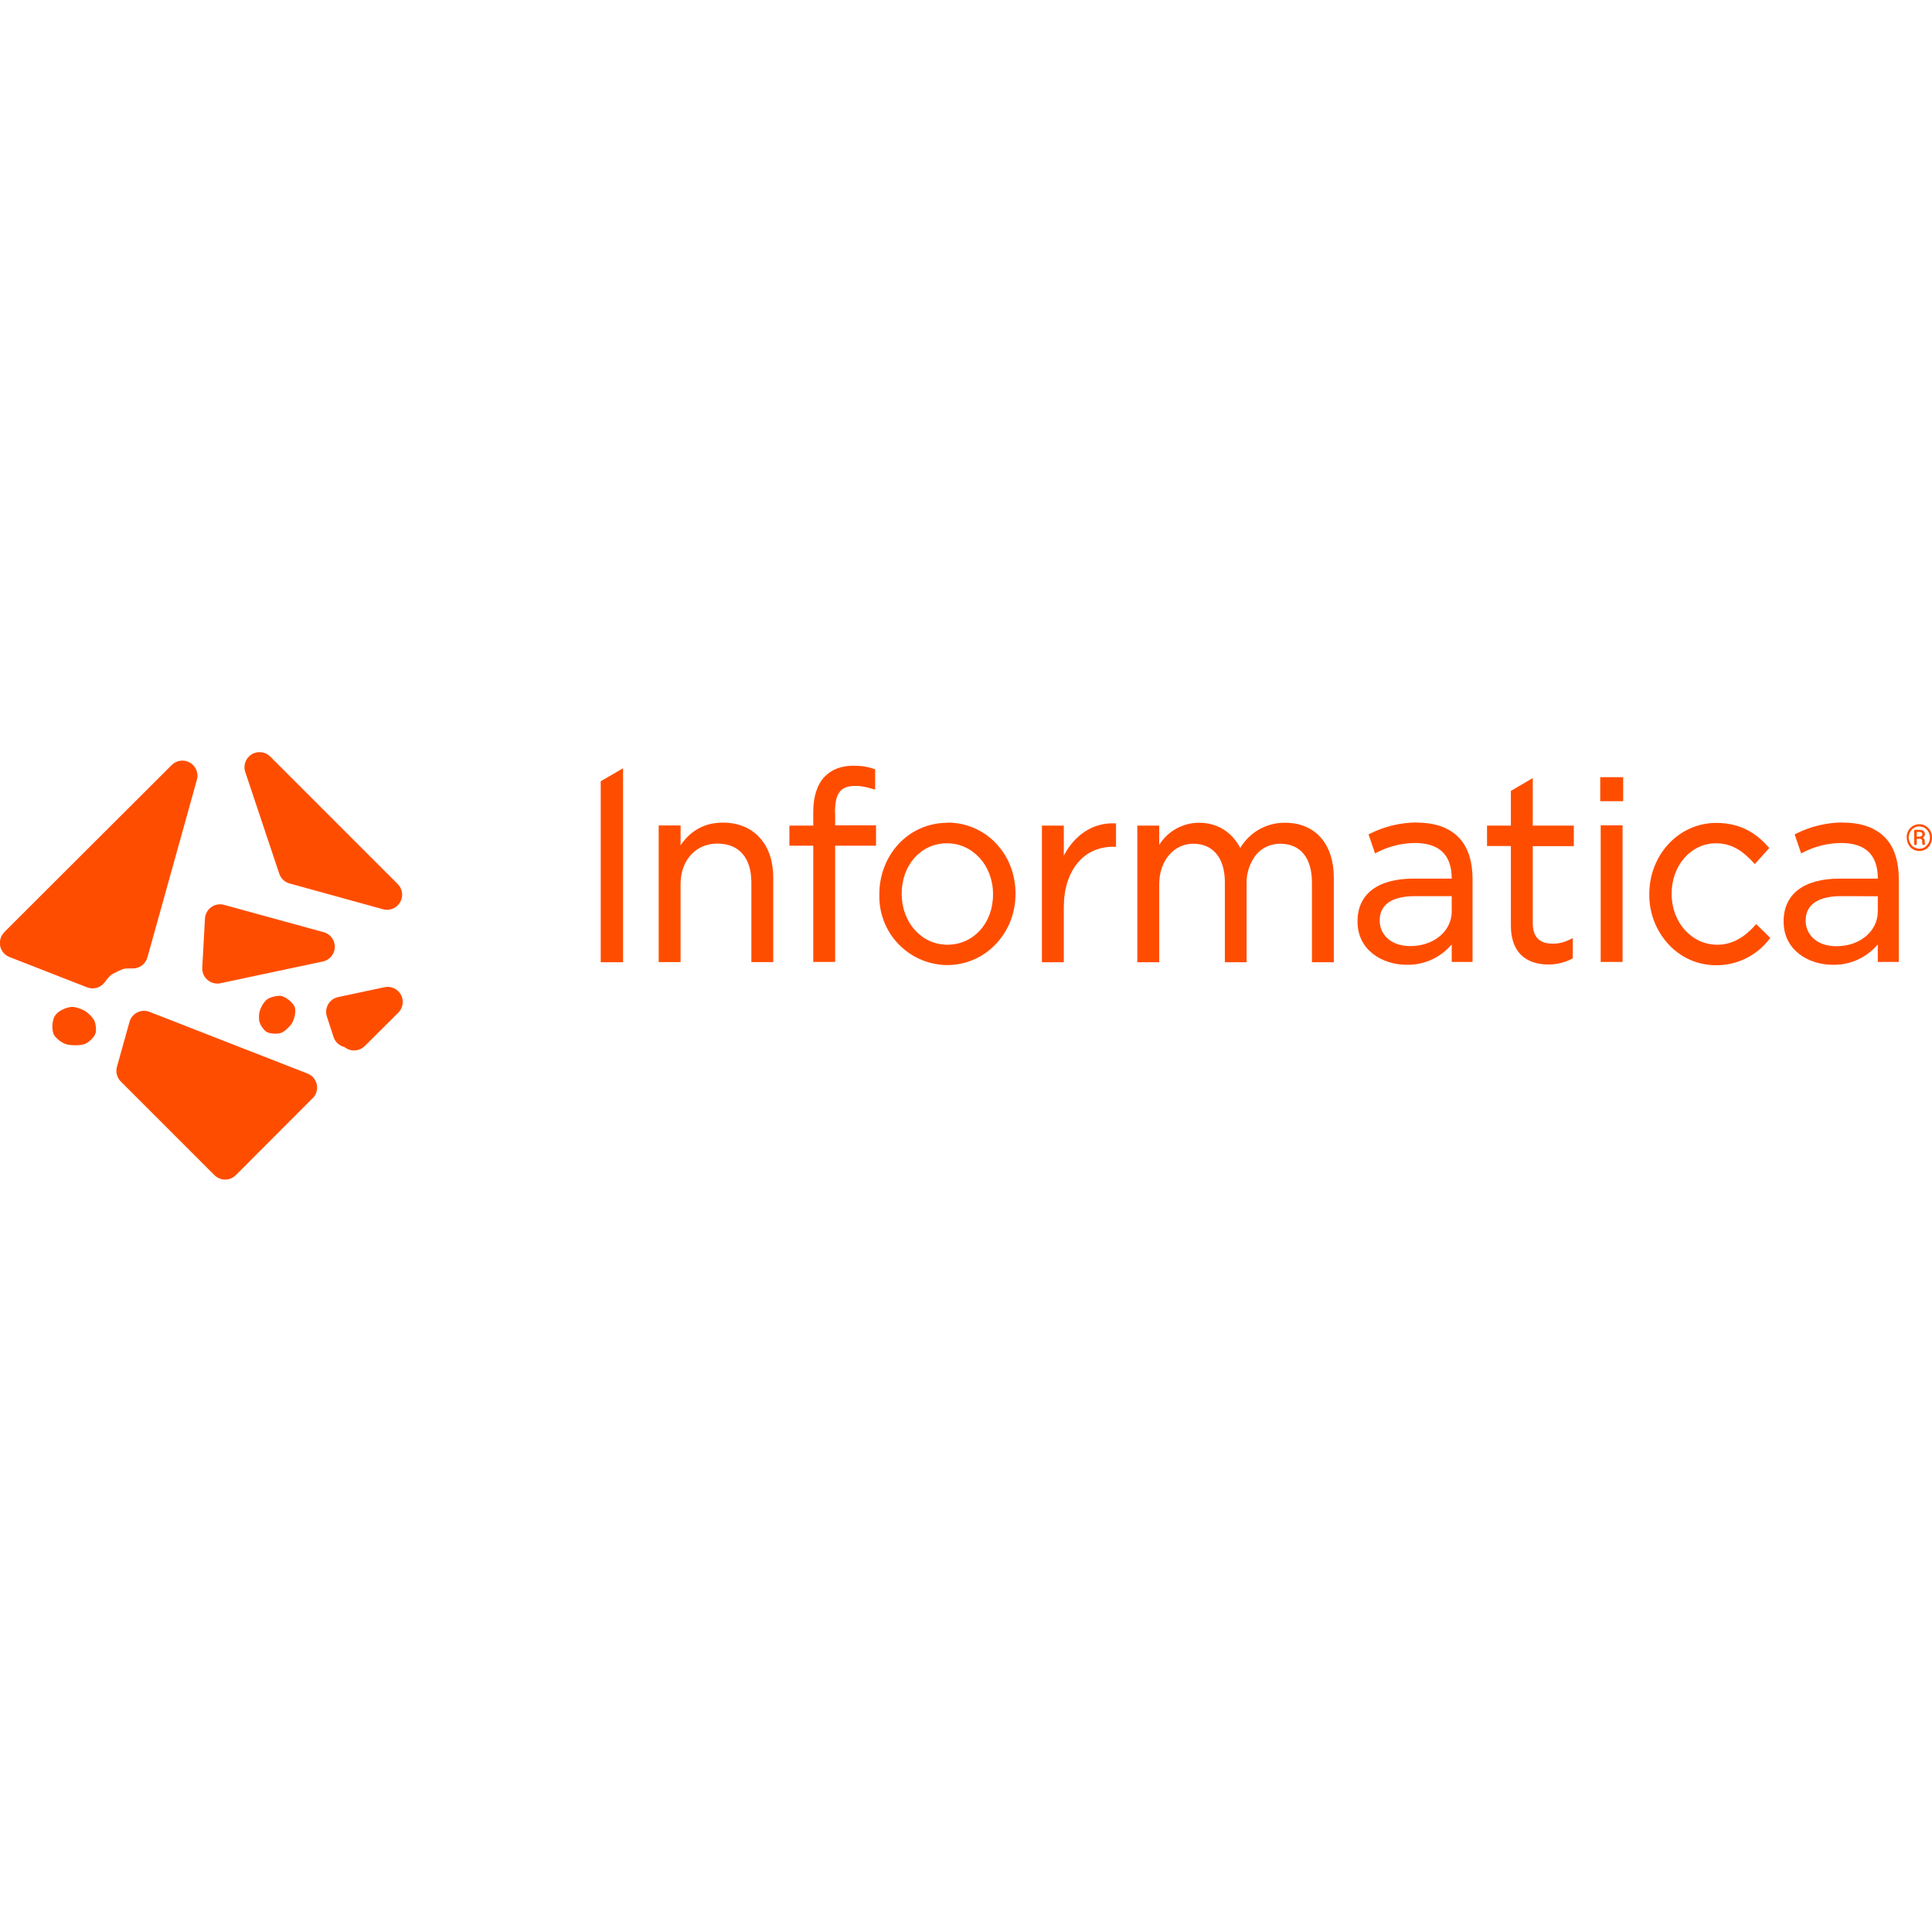
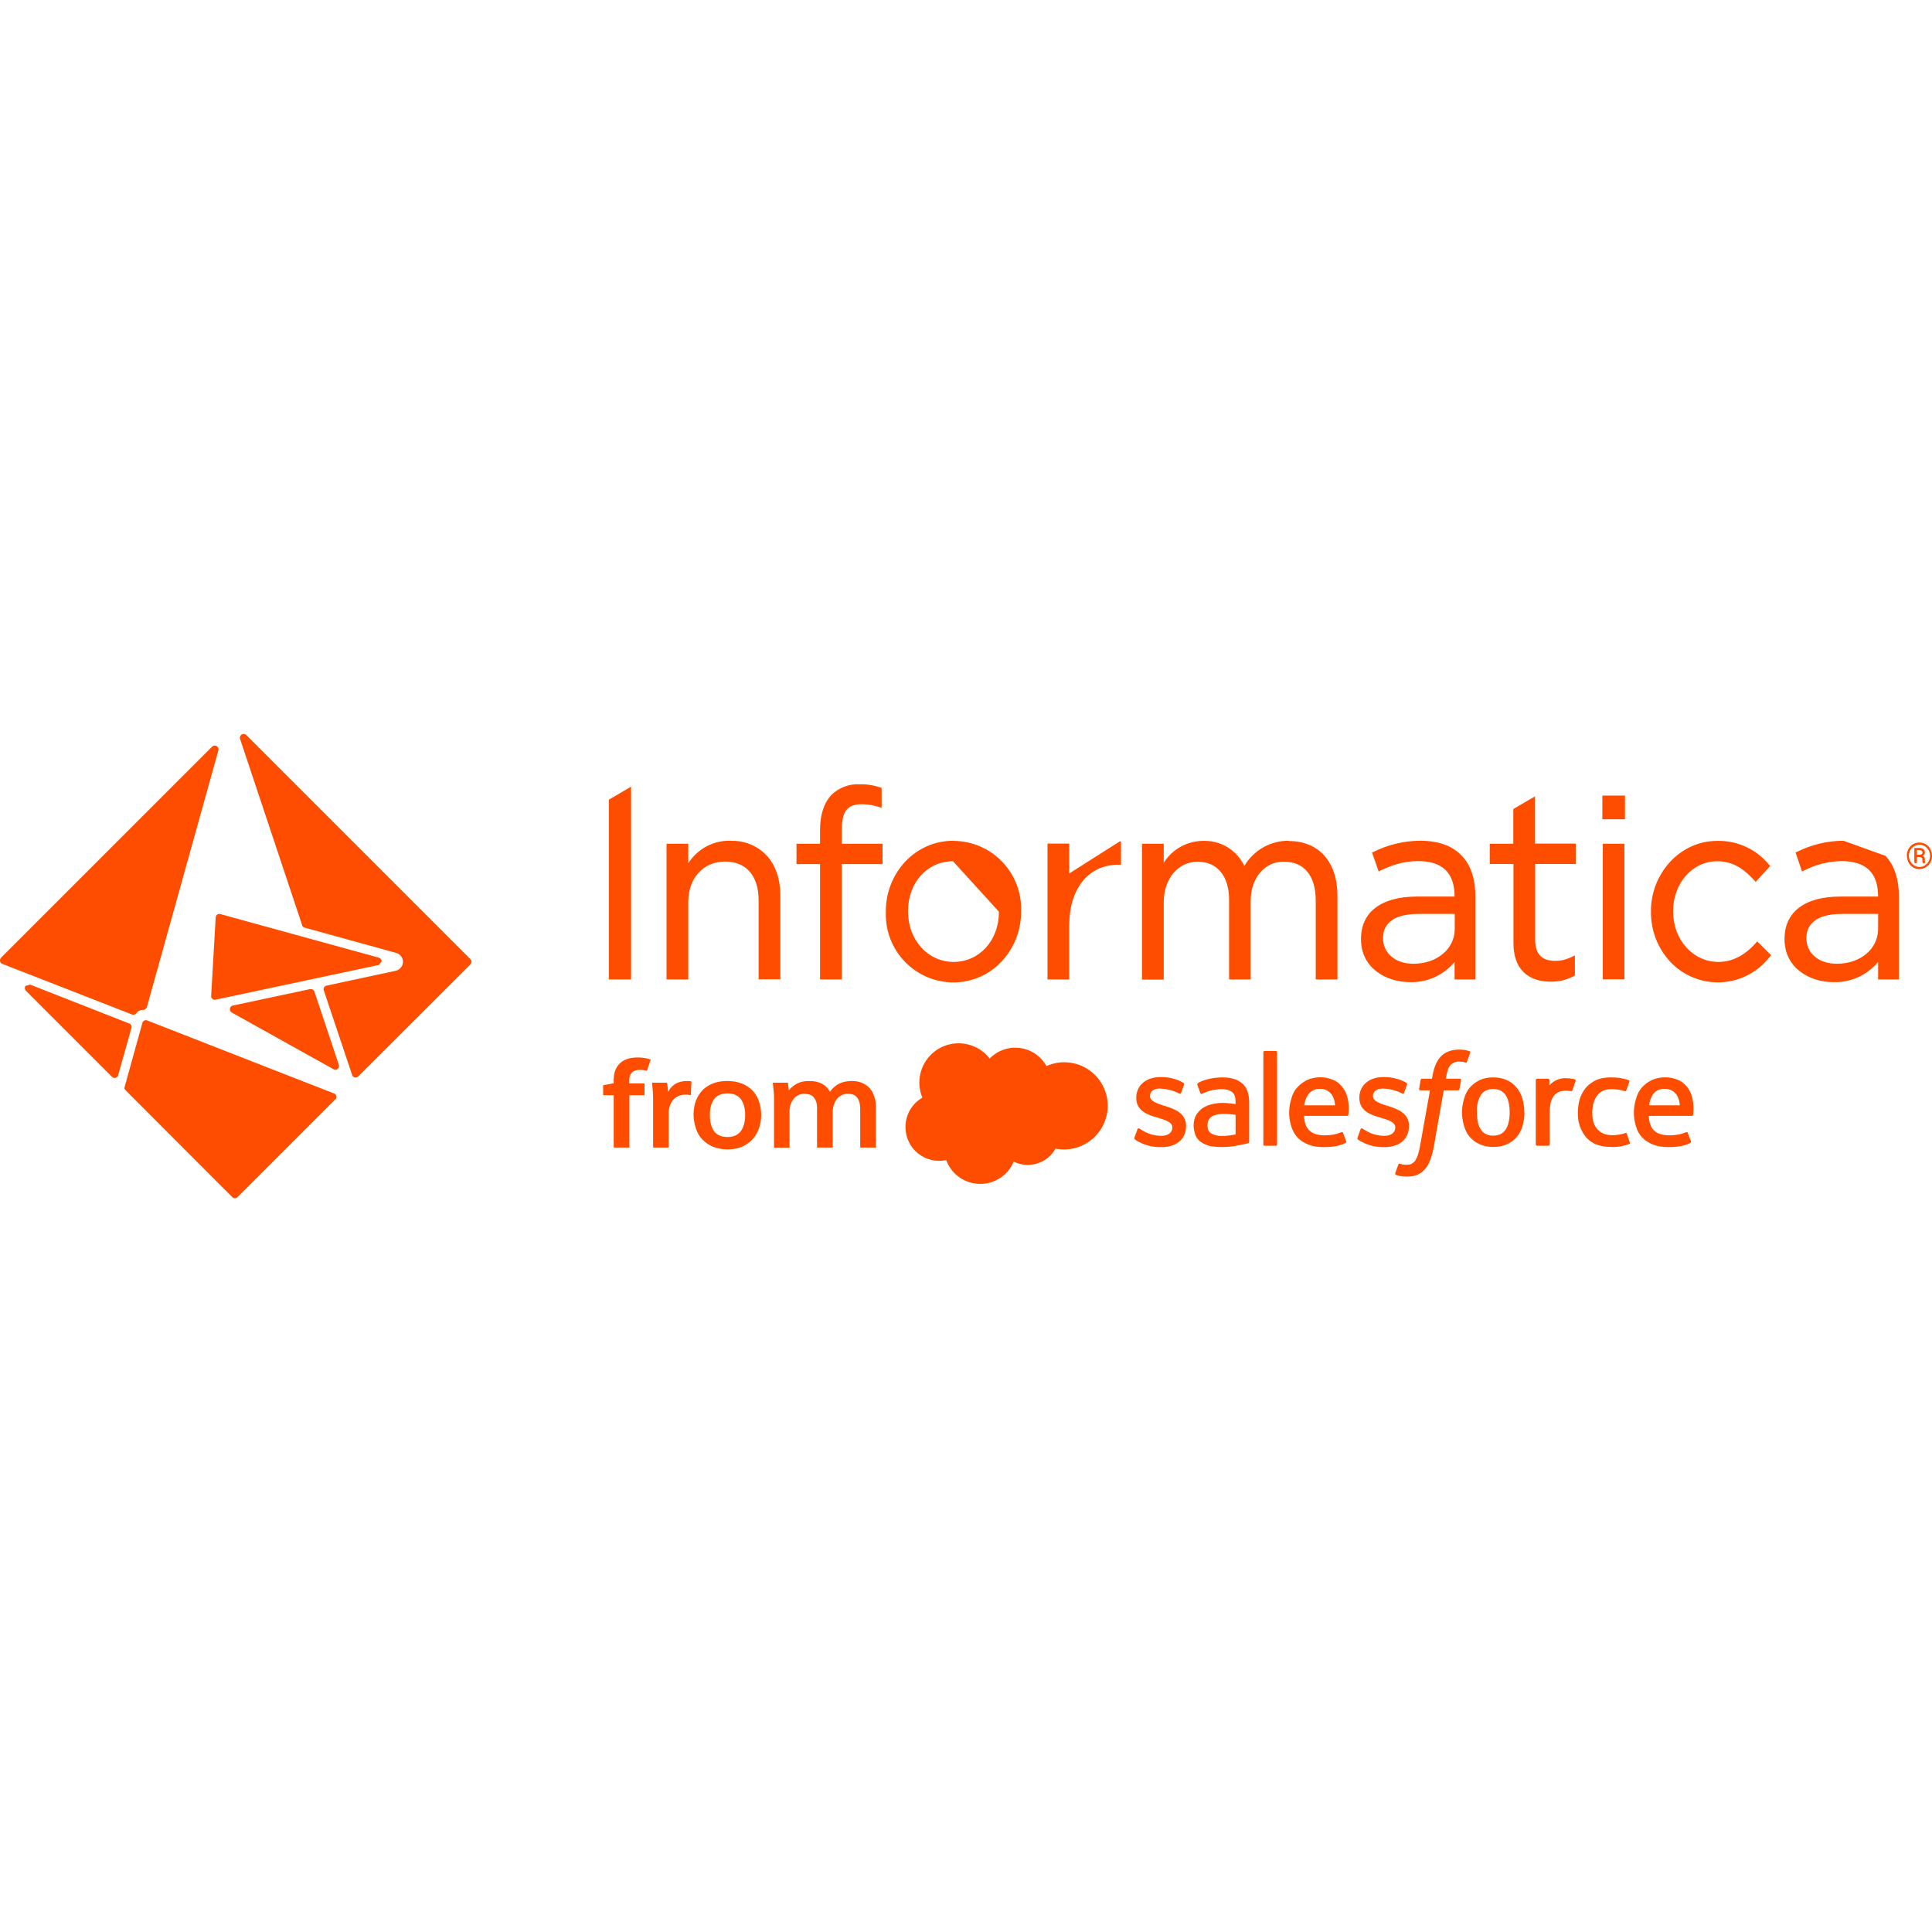
<svg xmlns="http://www.w3.org/2000/svg" viewBox="0 0 128 128">
-   <path fill="#ff4d00" d="M17.17 67.17c.03-.33.3-.78.5-.94.23-.18.72-.28.95-.25.26.04.8.42.91.75.11.32-.06.99-.32 1.24-.1.09-.3.34-.56.45-.17.09-.75.1-1.02-.07a1.4 1.4 0 0 1-.45-.68 2 2 0 0 1-.01-.5m5.8 2.3-.1-.07-.17-.07a1 1 0 0 1-.6-.62l-.44-1.35a1 1 0 0 1 .74-1.3l3.05-.65a1 1 0 0 1 .92 1.7l-2.2 2.19a1 1 0 0 1-1.2.17M18.5 57.88l-2.24-6.7a1 1 0 0 1 1.67-1.03l8.4 8.4a1 1 0 0 1-.99 1.68l-6.16-1.7a1 1 0 0 1-.68-.65m2.85 5.83-6.74 1.43a1 1 0 0 1-1.21-1.04l.18-3.24a1 1 0 0 1 1.27-.91l6.56 1.8a1 1 0 0 1-.06 1.96m-17.7 3.58c.23-.38.9-.6 1.2-.58.27.03.63.17.8.28a2 2 0 0 1 .58.59c.09.16.18.6.1.87-.08.29-.52.68-.78.74-.29.08-.84.09-1.18-.01a1.7 1.7 0 0 1-.78-.59c-.18-.3-.15-.99.05-1.3M.28 61.76 11.36 50.7a1 1 0 0 1 1.68.98L9.77 63.42a1 1 0 0 1-.93.74c-.64 0-.64 0-1.09.22-.47.23-.46.24-.83.72a1 1 0 0 1-1.16.31l-5.12-2a1 1 0 0 1-.35-1.65m20.42 11-5.08 5.09a1 1 0 0 1-1.43 0L8 71.65a1 1 0 0 1-.25-.98l.83-2.97a1 1 0 0 1 1.33-.66l10.45 4.08a1 1 0 0 1 .35 1.65m20.57-9.02H39.8V51.76l1.48-.86zm66.26-10.67h-1.52v-1.59h1.52zM47.89 54.5c1.02 0 1.87.35 2.46 1.02.58.64.88 1.55.88 2.62v5.6h-1.45v-5.27c0-1.62-.8-2.58-2.25-2.58-1.43 0-2.44 1.1-2.44 2.68v5.17h-1.45v-9.05h1.45V56q1.03-1.5 2.8-1.5m14.89 0c2.52 0 4.5 2.06 4.5 4.7v.03c0 1.25-.46 2.43-1.3 3.31-.84.9-2 1.4-3.24 1.4a4.54 4.54 0 0 1-4.48-4.68v-.04c0-1.25.46-2.43 1.28-3.31.84-.9 2-1.4 3.24-1.4m-.04 1.36c-1.71 0-3 1.43-3 3.33v.03c0 1.88 1.31 3.36 3.03 3.36 1.73 0 3.02-1.43 3.02-3.32v-.04c0-1.88-1.34-3.36-3.05-3.36m11.1-1.32h.1v1.55h-.2c-1.98 0-3.26 1.61-3.26 4.02v3.63h-1.45V54.7h1.45v1.99c.73-1.4 1.96-2.2 3.37-2.14m11.29-.04c2 0 3.23 1.4 3.23 3.66v5.58h-1.45v-5.27c0-1.64-.76-2.58-2.1-2.58-.61 0-1.17.24-1.57.69a3 3 0 0 0-.66 1.96v5.2h-1.44v-5.3c0-1.6-.78-2.55-2.09-2.55s-2.26 1.14-2.26 2.7v5.15h-1.45V54.7h1.45v1.28a3.1 3.1 0 0 1 2.64-1.47c1.2 0 2.17.6 2.73 1.67a3.4 3.4 0 0 1 2.96-1.67zm19.13 1.55h-2.72v5.08q-.01 1.39 1.33 1.38c.42 0 .76-.09 1.18-.3l.14-.07v1.34l-.05.03q-.72.38-1.57.38c-.92 0-2.48-.33-2.48-2.6v-5.25h-1.58V54.7h1.58v-2.3l1.45-.85v3.15h2.72zm12.02 5.24.06-.08.94.92-.06.07a4.4 4.4 0 0 1-3.53 1.74c-1.2 0-2.33-.49-3.16-1.39a4.8 4.8 0 0 1-1.27-3.3v-.03c0-1.24.45-2.42 1.27-3.31s1.96-1.4 3.16-1.4c1.79 0 2.8.85 3.46 1.6l.06.06-.96 1.07-.07-.08c-.62-.67-1.35-1.3-2.5-1.3-1.65 0-2.94 1.46-2.94 3.33v.03c0 1.88 1.33 3.36 3.02 3.36q1.37.01 2.52-1.3zm-22.43-6.8q1.84 0 2.8 1c.6.62.9 1.58.9 2.72v5.51h-1.38v-1.16a3.8 3.8 0 0 1-2.99 1.35c-1.61 0-3.25-.98-3.25-2.85v-.04c0-1.8 1.35-2.82 3.71-2.82h2.53c0-1.65-.9-2.36-2.45-2.36a5.6 5.6 0 0 0-2.53.64l-.1.05-.43-1.26.08-.04a7 7 0 0 1 3.12-.75zm2.32 4.87h-2.4c-1.96 0-2.37.87-2.37 1.6v.04c0 .8.63 1.67 2.03 1.67 1.56 0 2.74-.99 2.74-2.3zm-40.85-5.53v.84h2.71v1.35h-2.71v7.7h-1.45v-7.7H52.3V54.7h1.58v-.91c0-1.01.26-1.82.76-2.34q.7-.71 1.88-.72c.58 0 1 .07 1.43.23l.03.01v1.34l-.1-.02c-.48-.15-.8-.22-1.2-.22-1.02 0-1.36.49-1.36 1.79zm52.17 9.89h-1.45v-9.05h1.45zm14.6-9.23q1.83 0 2.8 1c.6.62.9 1.58.9 2.72v5.51h-1.39v-1.16a3.8 3.8 0 0 1-2.99 1.35c-1.61 0-3.25-.98-3.25-2.85v-.04c0-1.8 1.35-2.82 3.71-2.82h2.53c0-1.65-.89-2.36-2.45-2.36a5.6 5.6 0 0 0-2.53.64l-.1.05-.43-1.26.08-.04a7 7 0 0 1 3.11-.75zm-.09 4.87c-1.96 0-2.38.88-2.38 1.61v.04c0 .8.64 1.67 2.04 1.67 1.56 0 2.74-1 2.74-2.31v-1zm4.31-3.88q0-.24.11-.45a.83.83 0 0 1 1.15-.32q.2.12.31.32t.11.45-.1.43a.8.8 0 0 1-.74.46.8.8 0 0 1-.73-.45 1 1 0 0 1-.1-.44zm.14 0q0 .2.1.37.09.18.25.27t.35.1q.2 0 .36-.1a1 1 0 0 0 .25-.27.77.77 0 0 0-.25-1.01 1 1 0 0 0-.36-.1.7.7 0 0 0-.61.37 1 1 0 0 0-.1.37zm.53.09v.4h-.17v-1h.33q.18 0 .28.07t.1.22-.15.23q.14.06.14.24v.07l.02.15v.01h-.17l-.02-.15v-.13q-.02-.1-.15-.12zm0-.15h.18q.08 0 .14-.05a.1.1 0 0 0 .05-.1q0-.09-.04-.12-.05-.04-.17-.04H127z" />
+   <path fill="#ff4d00" d="m22.1 70.84-6.75-3.76a.25.25 0 0 1 .08-.46l5.12-1.09q.2-.02.28.16l1.62 4.86a.25.25 0 0 1-.35.3zm9.06-6.94-7.43 7.42a.24.24 0 0 1-.4-.1l-1.88-5.61a.24.24 0 0 1 .19-.31l4.56-.98a.61.61 0 0 0 .04-1.19l-6.05-1.67a.2.2 0 0 1-.17-.16L15.9 48.94a.25.25 0 0 1 .41-.25l14.85 14.85a.24.24 0 0 1 0 .35zm-6.06.03-10.81 2.3a.24.24 0 0 1-.3-.26l.3-5.19a.24.24 0 0 1 .31-.22l10.51 2.89q.16.06.18.24zm-23.11 1.3 6.57 2.58c.12.04.18.17.15.29l-.88 3.13a.24.24 0 0 1-.41.11l-5.7-5.7a.25.25 0 0 1-.03-.32zM.07 63.45l13.98-13.98a.25.25 0 0 1 .42.24L9.73 66.73a.3.3 0 0 1-.23.18c-.16 0-.16 0-.27.05s-.11.06-.2.18a.24.24 0 0 1-.29.07L.16 63.86a.24.24 0 0 1-.09-.4zm22.13 9.4-6.46 6.46a.24.24 0 0 1-.35 0l-7.06-7.07a.2.2 0 0 1-.07-.24l1.17-4.22a.24.24 0 0 1 .33-.17l12.36 4.83a.24.24 0 0 1 .09.41zm19.61-7.96h-1.47V52.98l1.47-.86zm65.85-10.61h-1.5v-1.57h1.5zm-59.27 1.43a3.1 3.1 0 0 1 2.44 1.01c.57.64.87 1.54.87 2.6v5.56h-1.44v-5.23c0-1.61-.8-2.57-2.23-2.57s-2.43 1.1-2.43 2.67v5.14h-1.44V55.9h1.44v1.3a3.2 3.2 0 0 1 2.79-1.5zm14.79 0a4.5 4.5 0 0 1 4.47 4.66v.02a4.8 4.8 0 0 1-1.28 3.3c-.84.9-1.99 1.4-3.22 1.4a4.5 4.5 0 0 1-4.46-4.66v-.03a4.8 4.8 0 0 1 1.27-3.3c.84-.9 1.98-1.4 3.22-1.4zm-.04 1.35c-1.7 0-2.98 1.41-2.98 3.3v.04c0 1.87 1.31 3.33 3.02 3.33 1.7 0 3-1.42 3-3.3v-.03zm11.04-1.31h.09v1.54h-.19c-1.97 0-3.24 1.6-3.24 4v3.6H69.4v-9h1.44v1.98zm11.21-.03c1.99 0 3.22 1.39 3.22 3.63v5.54h-1.44v-5.23c0-1.63-.76-2.57-2.09-2.57a2 2 0 0 0-1.56.68q-.66.75-.66 1.96v5.16h-1.43v-5.27c0-1.58-.78-2.53-2.08-2.53s-2.25 1.13-2.25 2.69v5.12h-1.44v-9h1.44v1.26a3.1 3.1 0 0 1 2.63-1.45 2.9 2.9 0 0 1 2.71 1.66 3.4 3.4 0 0 1 2.95-1.67zm16.32 1.52v5.05q0 1.37 1.32 1.37c.42 0 .76-.09 1.18-.3l.13-.06v1.33l-.04.02c-.49.27-.98.39-1.56.39-.92 0-2.47-.34-2.47-2.58v-5.22H98.7V55.9h1.56v-2.3l1.44-.84v3.13h2.7v1.35zm14.71 5.13.93.92-.07.06a4.33 4.33 0 0 1-6.64.35 4.8 4.8 0 0 1-1.26-3.27v-.03a4.8 4.8 0 0 1 1.26-3.29c.83-.9 1.94-1.4 3.14-1.4a4.3 4.3 0 0 1 3.44 1.6l.06.06-.96 1.06-.07-.08c-.61-.67-1.34-1.29-2.48-1.29-1.64 0-2.92 1.45-2.92 3.3v.04c0 1.87 1.32 3.33 3 3.33q1.37 0 2.5-1.28zM94.08 55.7h-.01zm0 0q1.83 0 2.77 1c.6.61.9 1.57.9 2.7v5.49h-1.38v-1.16a3.7 3.7 0 0 1-2.96 1.34c-1.61 0-3.24-.97-3.24-2.83v-.04c0-1.78 1.35-2.8 3.7-2.8h2.5c0-1.65-.88-2.35-2.43-2.35-1.04 0-1.81.31-2.51.64l-.09.05-.44-1.26.08-.03a7 7 0 0 1 3.1-.75m-.09 4.85c-1.95 0-2.36.87-2.36 1.6v.03c0 .8.63 1.67 2.02 1.67 1.56 0 2.73-.99 2.73-2.3v-1zM55.77 55.9h2.7v1.35h-2.7v7.64h-1.44v-7.64h-1.56V55.9h1.56V55q0-1.53.76-2.34a2.5 2.5 0 0 1 1.87-.7 4 4 0 0 1 1.42.23l.03.01v1.32l-.09-.03a4 4 0 0 0-1.19-.21c-1.03 0-1.36.48-1.36 1.78zm51.85 8.98h-1.43V55.9h1.43zm17.29-8.18c.6.61.9 1.57.9 2.7v5.49h-1.38v-1.16a3.7 3.7 0 0 1-2.96 1.34c-1.61 0-3.24-.97-3.24-2.83v-.04c0-1.78 1.34-2.8 3.69-2.8h2.51c0-1.65-.88-2.35-2.43-2.35a5.6 5.6 0 0 0-2.51.64l-.1.05-.43-1.26.07-.03a7 7 0 0 1 3.1-.75zm-2.86 3.85c-1.96 0-2.37.87-2.37 1.6v.04c0 .8.63 1.66 2.03 1.66 1.55 0 2.72-.99 2.72-2.3v-1zm4.28-3.85q0-.24.11-.45a.8.8 0 0 1 .73-.43c.3 0 .58.16.72.43q.1.21.11.44a.85.85 0 0 1-.83.89.8.8 0 0 1-.73-.45 1 1 0 0 1-.1-.44zm.14 0q0 .2.1.37a.7.7 0 0 0 .6.37q.18 0 .35-.1a1 1 0 0 0 .26-.27.8.8 0 0 0 0-.74 1 1 0 0 0-.26-.27.7.7 0 0 0-.96.27 1 1 0 0 0-.1.37zm.53.08v.4h-.17v-1h.32q.2 0 .28.08.1.08.1.22t-.15.22q.15.06.15.24v.07q0 .1.02.15v.02h-.17l-.02-.15v-.13q-.03-.1-.16-.12zm0-.15h.18q.09 0 .13-.04a.1.1 0 0 0 .06-.1q0-.09-.05-.12-.04-.04-.16-.04H127zM75.16 75.37l.2-.55c.03-.1.1-.06.13-.05l.17.11c.59.37 1.13.37 1.3.37.44 0 .71-.23.71-.54v-.02c0-.34-.42-.47-.9-.62l-.1-.03c-.67-.19-1.39-.46-1.39-1.3v-.02c0-.8.65-1.36 1.57-1.36h.1c.55 0 1.07.15 1.45.38q.06.04.05.12l-.2.55c-.04.1-.14.03-.14.03a3 3 0 0 0-1.28-.32c-.4 0-.64.2-.64.49v.01c0 .33.43.47.93.64l.09.02c.66.21 1.37.5 1.37 1.3v.02c0 .87-.63 1.4-1.64 1.4a3 3 0 0 1-1.47-.34q-.15-.07-.28-.17c-.01-.01-.05-.03-.02-.11zm14.78 0 .2-.55c.03-.1.11-.06.13-.05l.17.11c.58.37 1.13.37 1.3.37.43 0 .7-.23.7-.54v-.02c0-.34-.41-.47-.9-.62l-.1-.03c-.67-.19-1.38-.46-1.38-1.3v-.02c0-.8.64-1.36 1.57-1.36h.1c.54 0 1.07.15 1.45.38q.06.04.04.12l-.2.55c-.04.1-.13.03-.13.03a3 3 0 0 0-1.29-.32c-.39 0-.64.2-.64.49v.01c0 .33.43.47.93.64l.09.02c.66.21 1.37.5 1.37 1.3v.02c0 .87-.63 1.4-1.64 1.4a3 3 0 0 1-1.47-.34q-.15-.07-.28-.17c0-.01-.05-.03-.02-.11zM101 73.68q0 .5-.13.91-.11.42-.38.74-.26.3-.65.48-.38.18-.9.18-.51 0-.9-.18A1.8 1.8 0 0 1 97 74.6a3 3 0 0 1 0-1.81q.11-.42.38-.74.27-.3.65-.49.39-.18.9-.18.52 0 .9.18.4.18.65.5.26.3.38.73.13.42.13.9m-1.24-1.14q-.27-.4-.82-.4t-.82.4a2 2 0 0 0-.26 1.14q0 .75.26 1.15.27.4.82.4t.82-.4.27-1.15q0-.73-.27-1.14m8.03 2.56.2.58c.03.07-.03.1-.03.1a3 3 0 0 1-1.19.2q-1.1 0-1.66-.62a2.4 2.4 0 0 1-.56-1.68q0-.49.13-.9.15-.43.41-.74.27-.3.68-.5.41-.17.94-.17.36 0 .63.04c.2.03.46.1.57.14.02 0 .07.03.05.1l-.2.58c-.04.08-.1.05-.1.05a3 3 0 0 0-.9-.13q-.62 0-.93.42-.31.4-.33 1.11 0 .8.37 1.15.34.37.96.37.24 0 .46-.04.2-.03.4-.1s.07-.04.1.04m4.31-2.48c.18.64.09 1.2.08 1.23 0 .07-.08.07-.08.07h-2.85q.02.65.33.95.3.32.98.34c.68 0 .96-.14 1.17-.21 0 0 .08-.03.1.05l.2.52q.03.12-.03.14c-.18.1-.61.28-1.44.28q-.6 0-1.03-.17a2 2 0 0 1-.72-.47q-.29-.3-.41-.73a3 3 0 0 1 0-1.82q.11-.44.38-.75.26-.3.66-.5a2.2 2.2 0 0 1 1.75-.01q.27.1.55.41c.11.12.29.4.36.67m-.8.6a1.4 1.4 0 0 0-.2-.68.9.9 0 0 0-.79-.41.9.9 0 0 0-.82.41q-.16.27-.22.68zm-21.96.63c0 .07-.08.07-.08.07H86.4q.02.65.33.95.31.32.98.34c.68 0 .97-.14 1.17-.21 0 0 .08-.03.1.05l.2.52q.03.12-.03.14c-.18.1-.61.28-1.44.28q-.6 0-1.03-.17a2 2 0 0 1-.72-.47 2 2 0 0 1-.41-.73 3 3 0 0 1 0-1.82q.1-.44.38-.75.27-.3.65-.5a2.2 2.2 0 0 1 1.76-.01q.27.1.54.41c.12.12.3.4.37.67.18.64.09 1.2.08 1.23m-.88-.63q-.02-.4-.2-.68a.9.9 0 0 0-.8-.41.9.9 0 0 0-.8.41q-.18.27-.24.68zm-7.06-.14.47.06v-.12c0-.38-.08-.57-.24-.68q-.25-.2-.7-.19s-.7 0-1.25.29l-.04.02s-.07.03-.1-.04l-.2-.55c-.03-.08.03-.11.03-.11.25-.2.87-.32.87-.32.21-.04.56-.07.77-.07q.85 0 1.3.4.46.38.46 1.25v2.62s.01.07-.06.09l-.2.05-.72.14a5 5 0 0 1-1.62 0 2 2 0 0 1-.58-.26 1 1 0 0 1-.37-.44 2 2 0 0 1-.13-.66q0-.37.15-.66.15-.27.41-.47.26-.18.6-.27t.7-.1q.27 0 .44.02zm-1.14 2s.26.2.84.17c.4-.02.77-.1.77-.1v-1.3s-.37-.06-.78-.06c-.58-.01-.83.2-.83.2q-.25.18-.25.56 0 .23.08.37c.04.05.06.08.17.17zm24.14-3.47-.21.6q-.03.08-.1.07s-.17-.03-.32-.03q-.16 0-.39.05a1 1 0 0 0-.35.21q-.15.15-.25.42c-.06.18-.1.47-.1.75v2.13q0 .08-.08.09h-.75a.1.1 0 0 1-.09-.09v-4.26q0-.08.09-.09h.73q.07 0 .08.09v.35a1.4 1.4 0 0 1 1.22-.47c.18 0 .43.05.47.07.02.01.07.04.05.1zm-7.03-1.98c.02.01.07.04.05.1l-.22.6c-.02.05-.03.07-.12.05l-.15-.04-.23-.02a1 1 0 0 0-.3.04 1 1 0 0 0-.25.15 1 1 0 0 0-.2.3c-.1.3-.14.63-.15.65h.91q.11 0 .1.09l-.11.6c-.02.08-.1.08-.1.08h-.94l-.64 3.64q-.1.57-.25.96-.13.37-.37.64-.23.26-.53.37t-.7.1a2 2 0 0 1-.68-.11q-.06-.02-.04-.12l.21-.58c.03-.07.1-.04.1-.04l.16.05.23.02q.19 0 .34-.04a1 1 0 0 0 .26-.2q.1-.15.2-.41.09-.28.16-.7l.64-3.58h-.62q-.11 0-.1-.1l.1-.59c.02-.09.1-.08.1-.08h.65l.04-.2q.14-.85.57-1.3.44-.43 1.2-.43a2 2 0 0 1 .67.1zm-12.75 6.18q0 .08-.08.09h-.75q-.08 0-.08-.09v-6.1q0-.08.08-.09h.75q.08 0 .08.1zm-19.04-5.69a2.36 2.36 0 0 1 3.76.5 2.88 2.88 0 0 1 4.06 2.64 2.9 2.9 0 0 1-3.46 2.83 2.1 2.1 0 0 1-2.77.86 2.4 2.4 0 0 1-4.47-.1 2.23 2.23 0 0 1-2.7-2.2c0-.83.45-1.55 1.12-1.94a2.6 2.6 0 0 1 2.39-3.6c.84 0 1.6.4 2.07 1.01m-22.46.07-.25.74a2 2 0 0 0-.45-.06q-.72 0-.72.7v.2h1.01v.78h-1v3.47h-1.04v-3.47h-.7v-.66l.7-.13v-.23q0-.69.4-1.08.39-.4 1.2-.4.46 0 .86.14m.15 2.52q0-.31-.07-.99h.99q.06.35.07.6h.01q.38-.72 1.28-.71.15 0 .26.03l-.04.9-.31-.03q-.55 0-.86.35-.3.36-.3.9v2.26h-1.03zm7.16 1.15q0 .66-.28 1.19-.26.5-.77.8t-1.2.29-1.19-.3-.77-.8a3 3 0 0 1-.27-1.18q0-.69.27-1.19.26-.5.76-.78t1.2-.28 1.21.28.77.78.27 1.19m-3.4 0q0 .67.27 1.06.28.4.9.4.6 0 .89-.4.28-.4.28-1.06 0-.65-.28-1.04-.3-.39-.9-.39t-.89.4q-.27.37-.27 1.03m4.25-1.15q0-.31-.08-.99h1l.06.49h.02q.21-.27.55-.44t.8-.16q.96 0 1.35.7H55q.48-.7 1.43-.7.54 0 .9.24.36.22.52.6.18.39.18.83v2.74h-1.04v-2.6q0-.43-.19-.7t-.63-.26a.9.9 0 0 0-.74.36q-.26.36-.26.87v2.33h-1.04v-2.68a1 1 0 0 0-.2-.63q-.2-.25-.63-.25-.46 0-.72.34-.27.33-.27.83v2.4h-1.03z" />
</svg>
